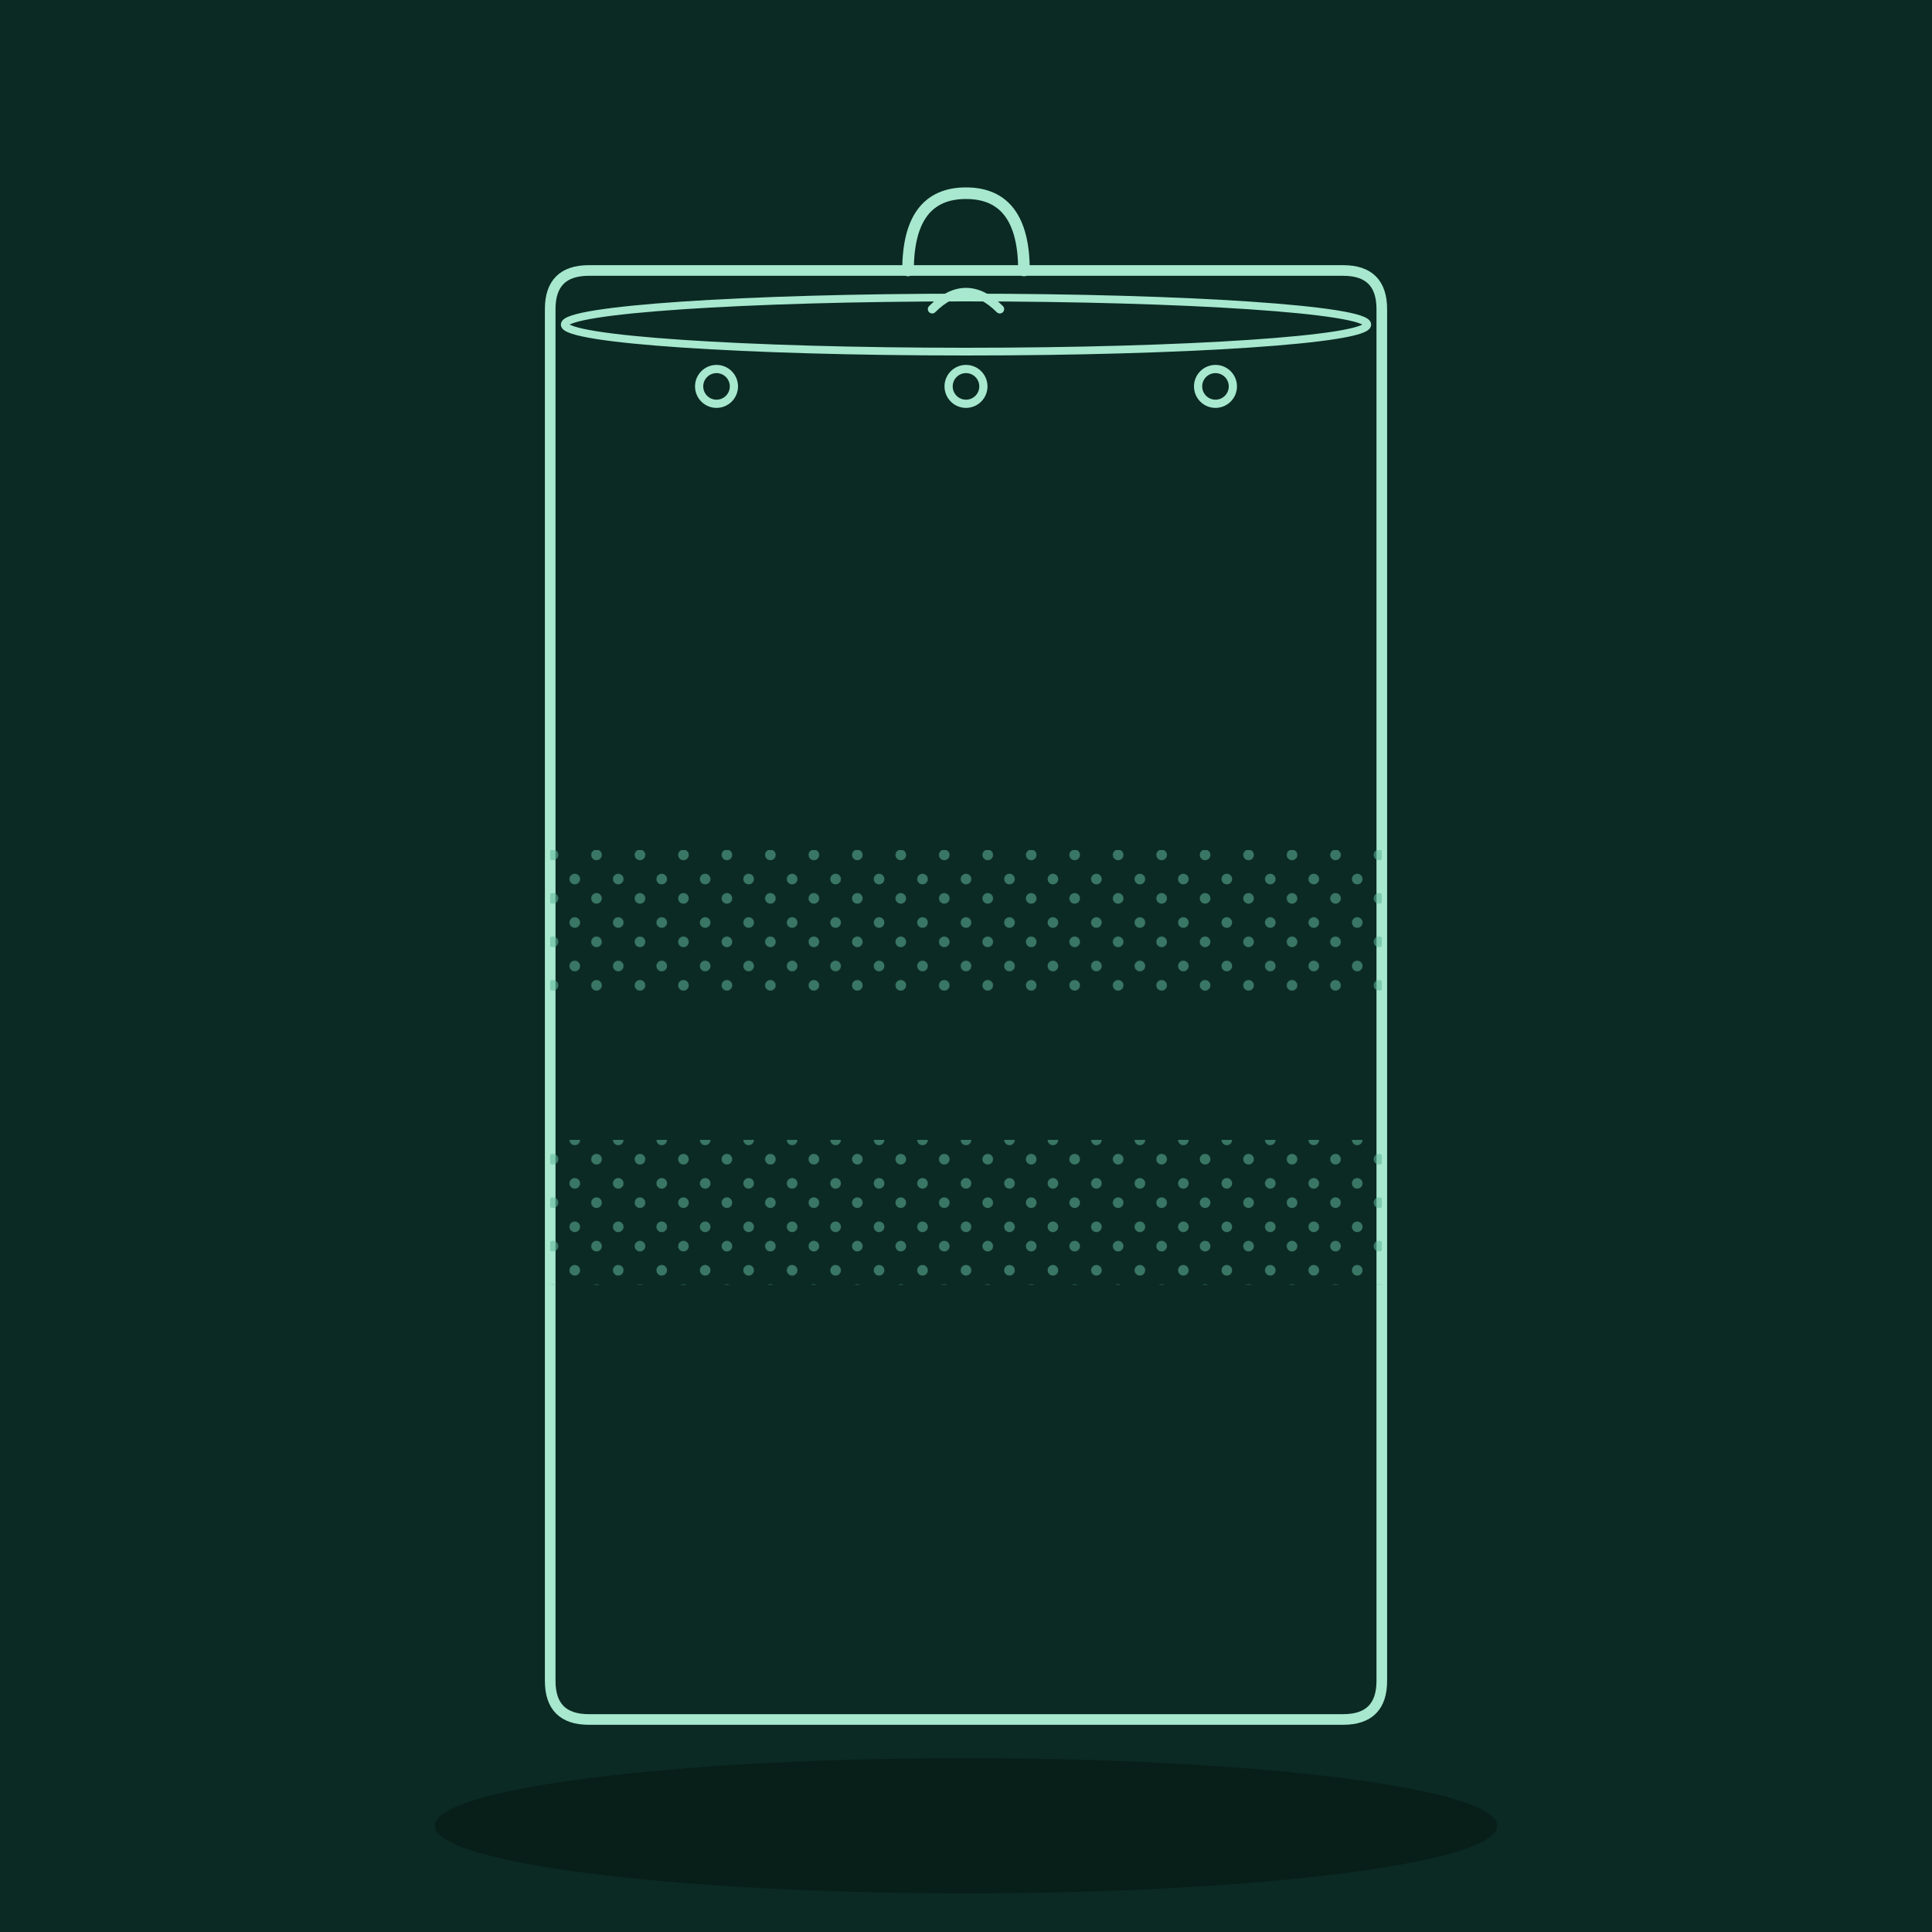
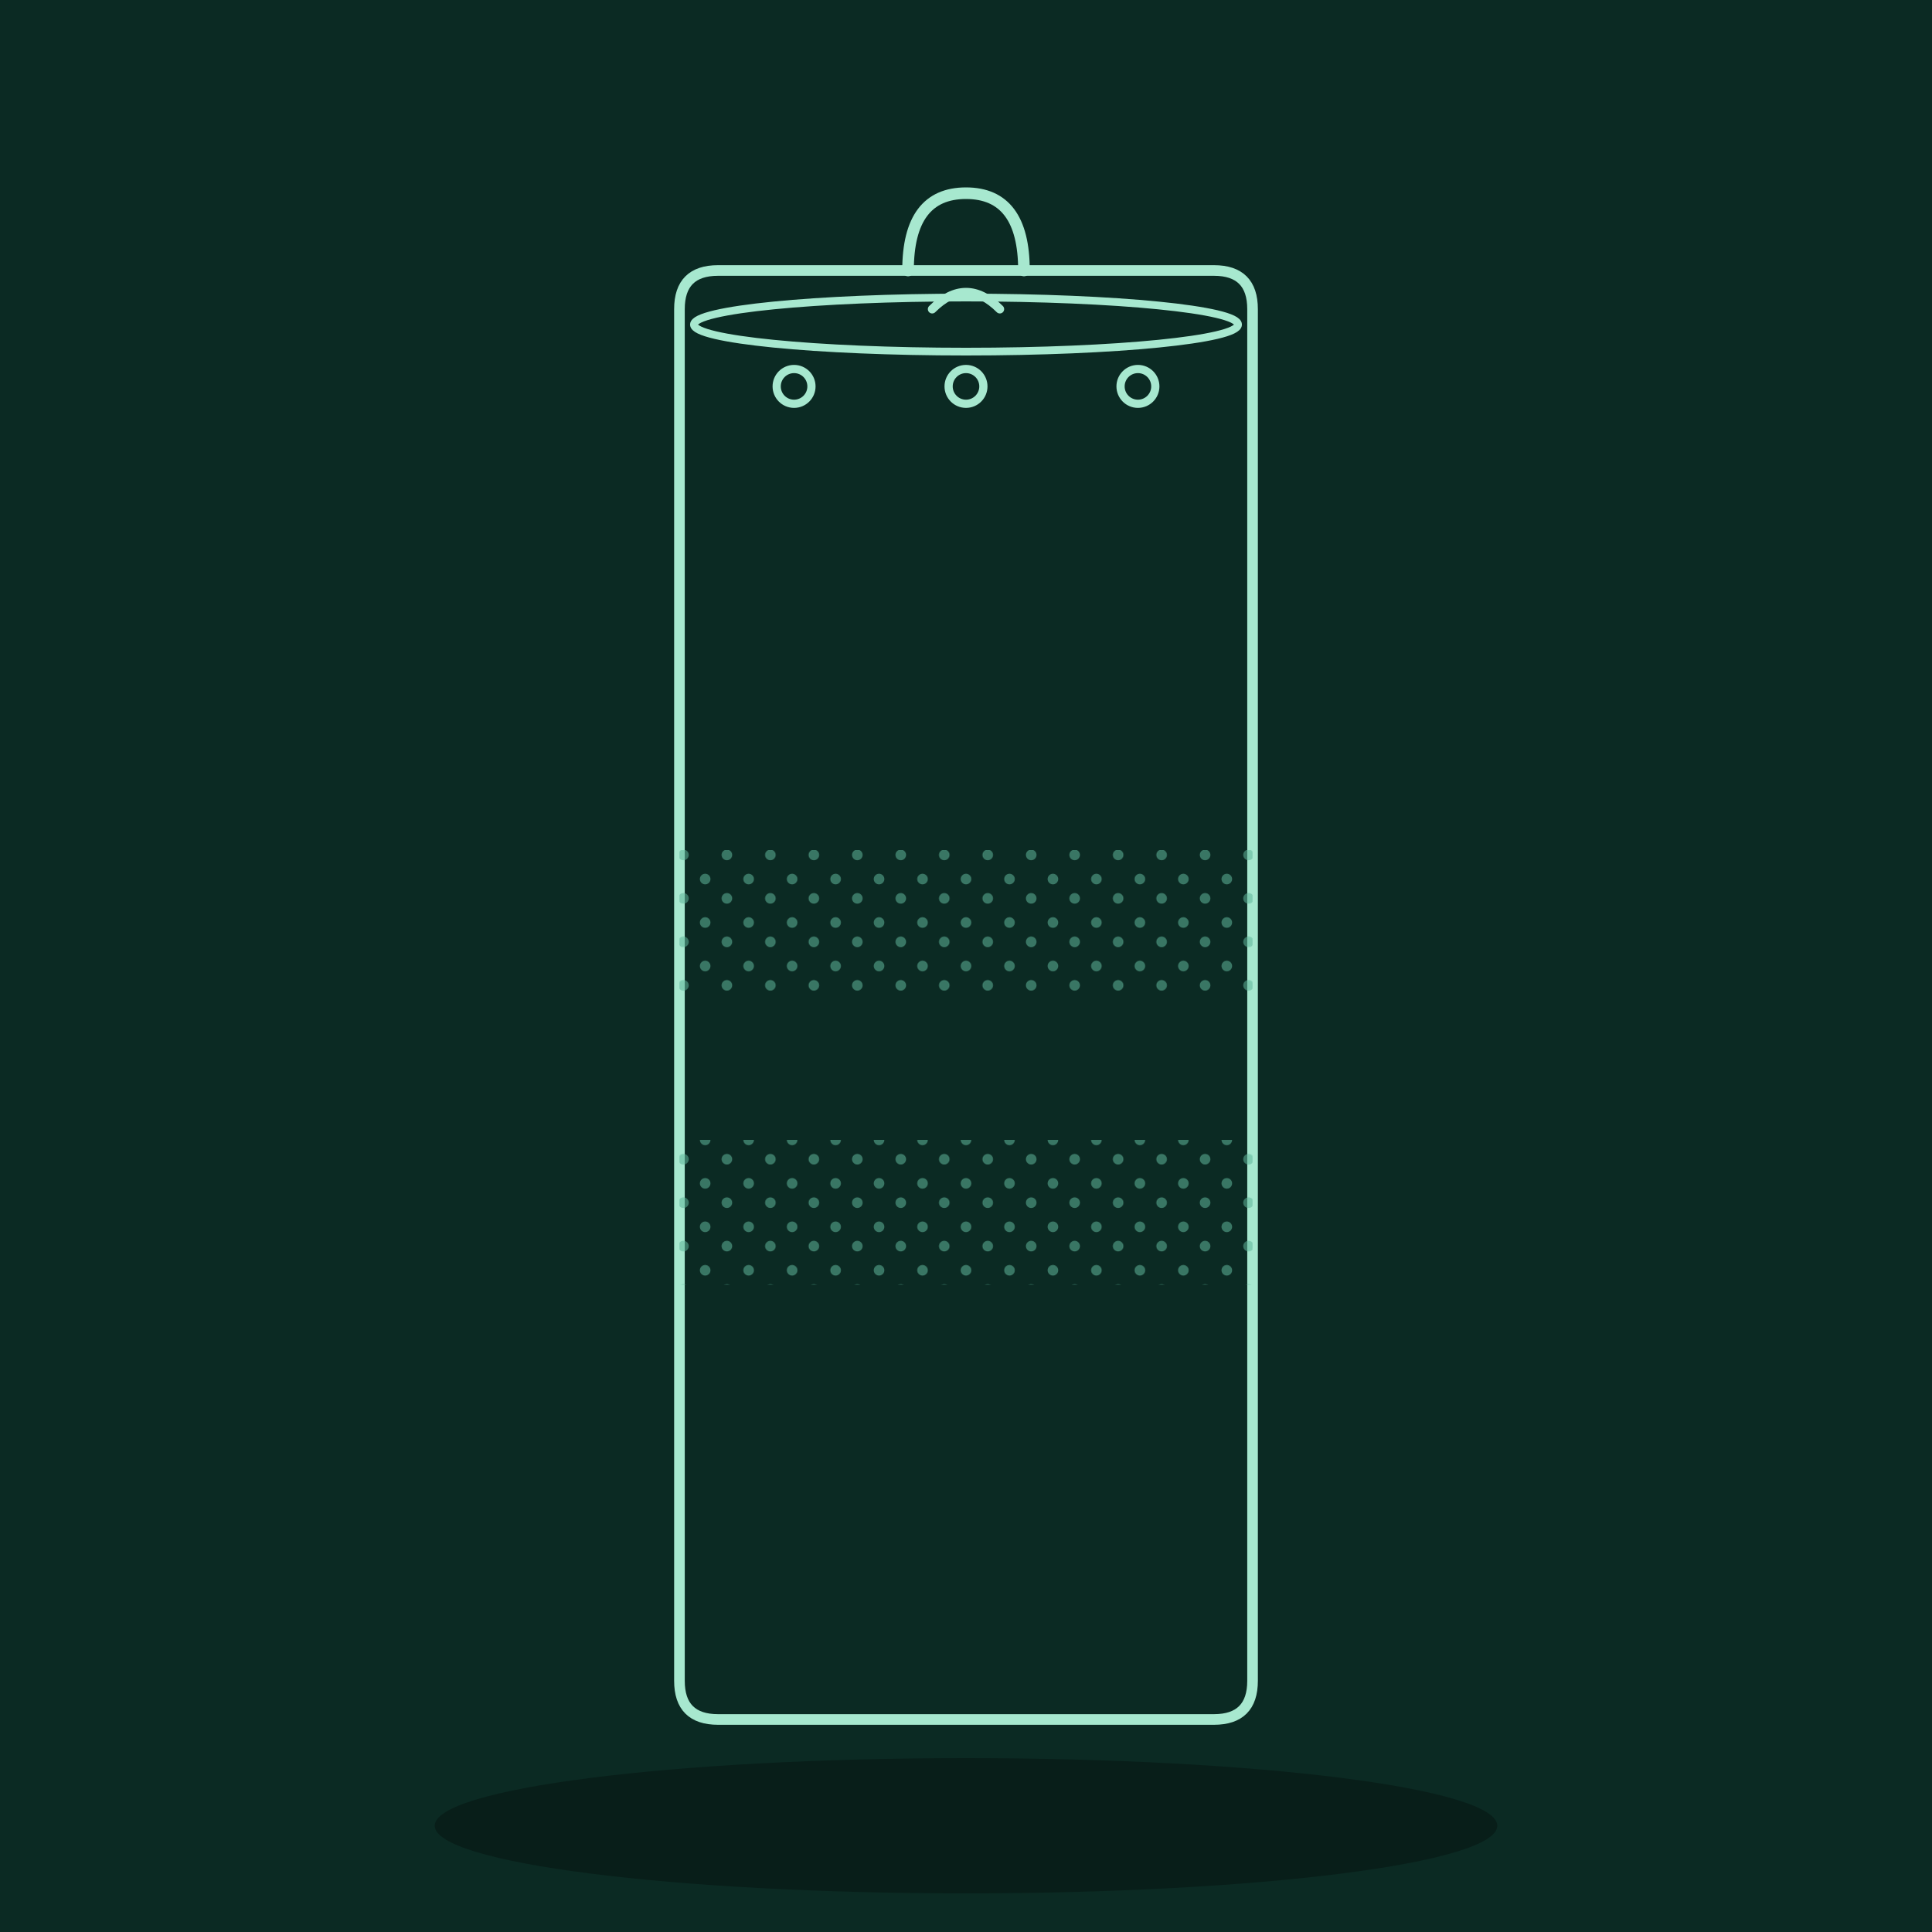
<svg xmlns="http://www.w3.org/2000/svg" viewBox="0 0 400 400" width="100%" role="img" aria-label="الشكل النهائي: جرس هوا من علب معدنية">
  <defs>
    <pattern id="cbsoil" width="9" height="9" patternUnits="userSpaceOnUse">
      <circle cx="2" cy="2" r="1.1" fill="#5fb499" />
      <circle cx="6.5" cy="6" r="1.1" fill="#5fb499" />
    </pattern>
  </defs>
  <rect width="400" height="400" fill="#0b2a23" />
  <ellipse cx="200" cy="378" rx="110" ry="14" fill="rgba(0,0,0,0.28)" />
  <g stroke-linecap="round">
-     <path d="M121.913 56 H278.087 q8 0 8 8 V348 q0 8 -8 8 H121.913 q-8 0 -8 -8 V64 q0 -8 8 -8 Z" fill="none" stroke="#a7e8cf" stroke-width="2.2" stroke-linejoin="round" />
-     <ellipse cx="200" cy="67.2" rx="83.087" ry="5.6" fill="none" stroke="#a7e8cf" stroke-width="1.6" />
+     <path d="M148.672 56 H251.328 q8 0 8 8 V348 q0 8 -8 8 H148.672 q-8 0 -8 -8 V64 q0 -8 8 -8 Z" fill="none" stroke="#a7e8cf" stroke-width="2.2" stroke-linejoin="round" />
+     <ellipse cx="200" cy="67.2" rx="56.328" ry="5.6" fill="none" stroke="#a7e8cf" stroke-width="1.6" />
    <path d="M193 64 q7 -7 14 0" fill="none" stroke="#a7e8cf" stroke-width="1.8" />
-     <circle cx="148.348" cy="80" r="3.6" fill="none" stroke="#a7e8cf" stroke-width="1.7" />
+     <circle cx="164.403" cy="80" r="3.6" fill="none" stroke="#a7e8cf" stroke-width="1.7" />
    <circle cx="200" cy="80" r="3.6" fill="none" stroke="#a7e8cf" stroke-width="1.7" />
-     <circle cx="251.652" cy="80" r="3.6" fill="none" stroke="#a7e8cf" stroke-width="1.7" />
+     <circle cx="235.597" cy="80" r="3.6" fill="none" stroke="#a7e8cf" stroke-width="1.7" />
    <path d="M188 56 q0 -16 12 -16 q12 0 12 16" fill="none" stroke="#a7e8cf" stroke-width="2.4" />
-     <rect x="113.913" y="176" width="172.174" height="30" fill="url(#cbsoil)" opacity="0.55" />
-     <rect x="113.913" y="236" width="172.174" height="30" fill="url(#cbsoil)" opacity="0.55" />
+     <rect x="140.672" y="176" width="118.657" height="30" fill="url(#cbsoil)" opacity="0.55" />
+     <rect x="140.672" y="236" width="118.657" height="30" fill="url(#cbsoil)" opacity="0.55" />
  </g>
</svg>
